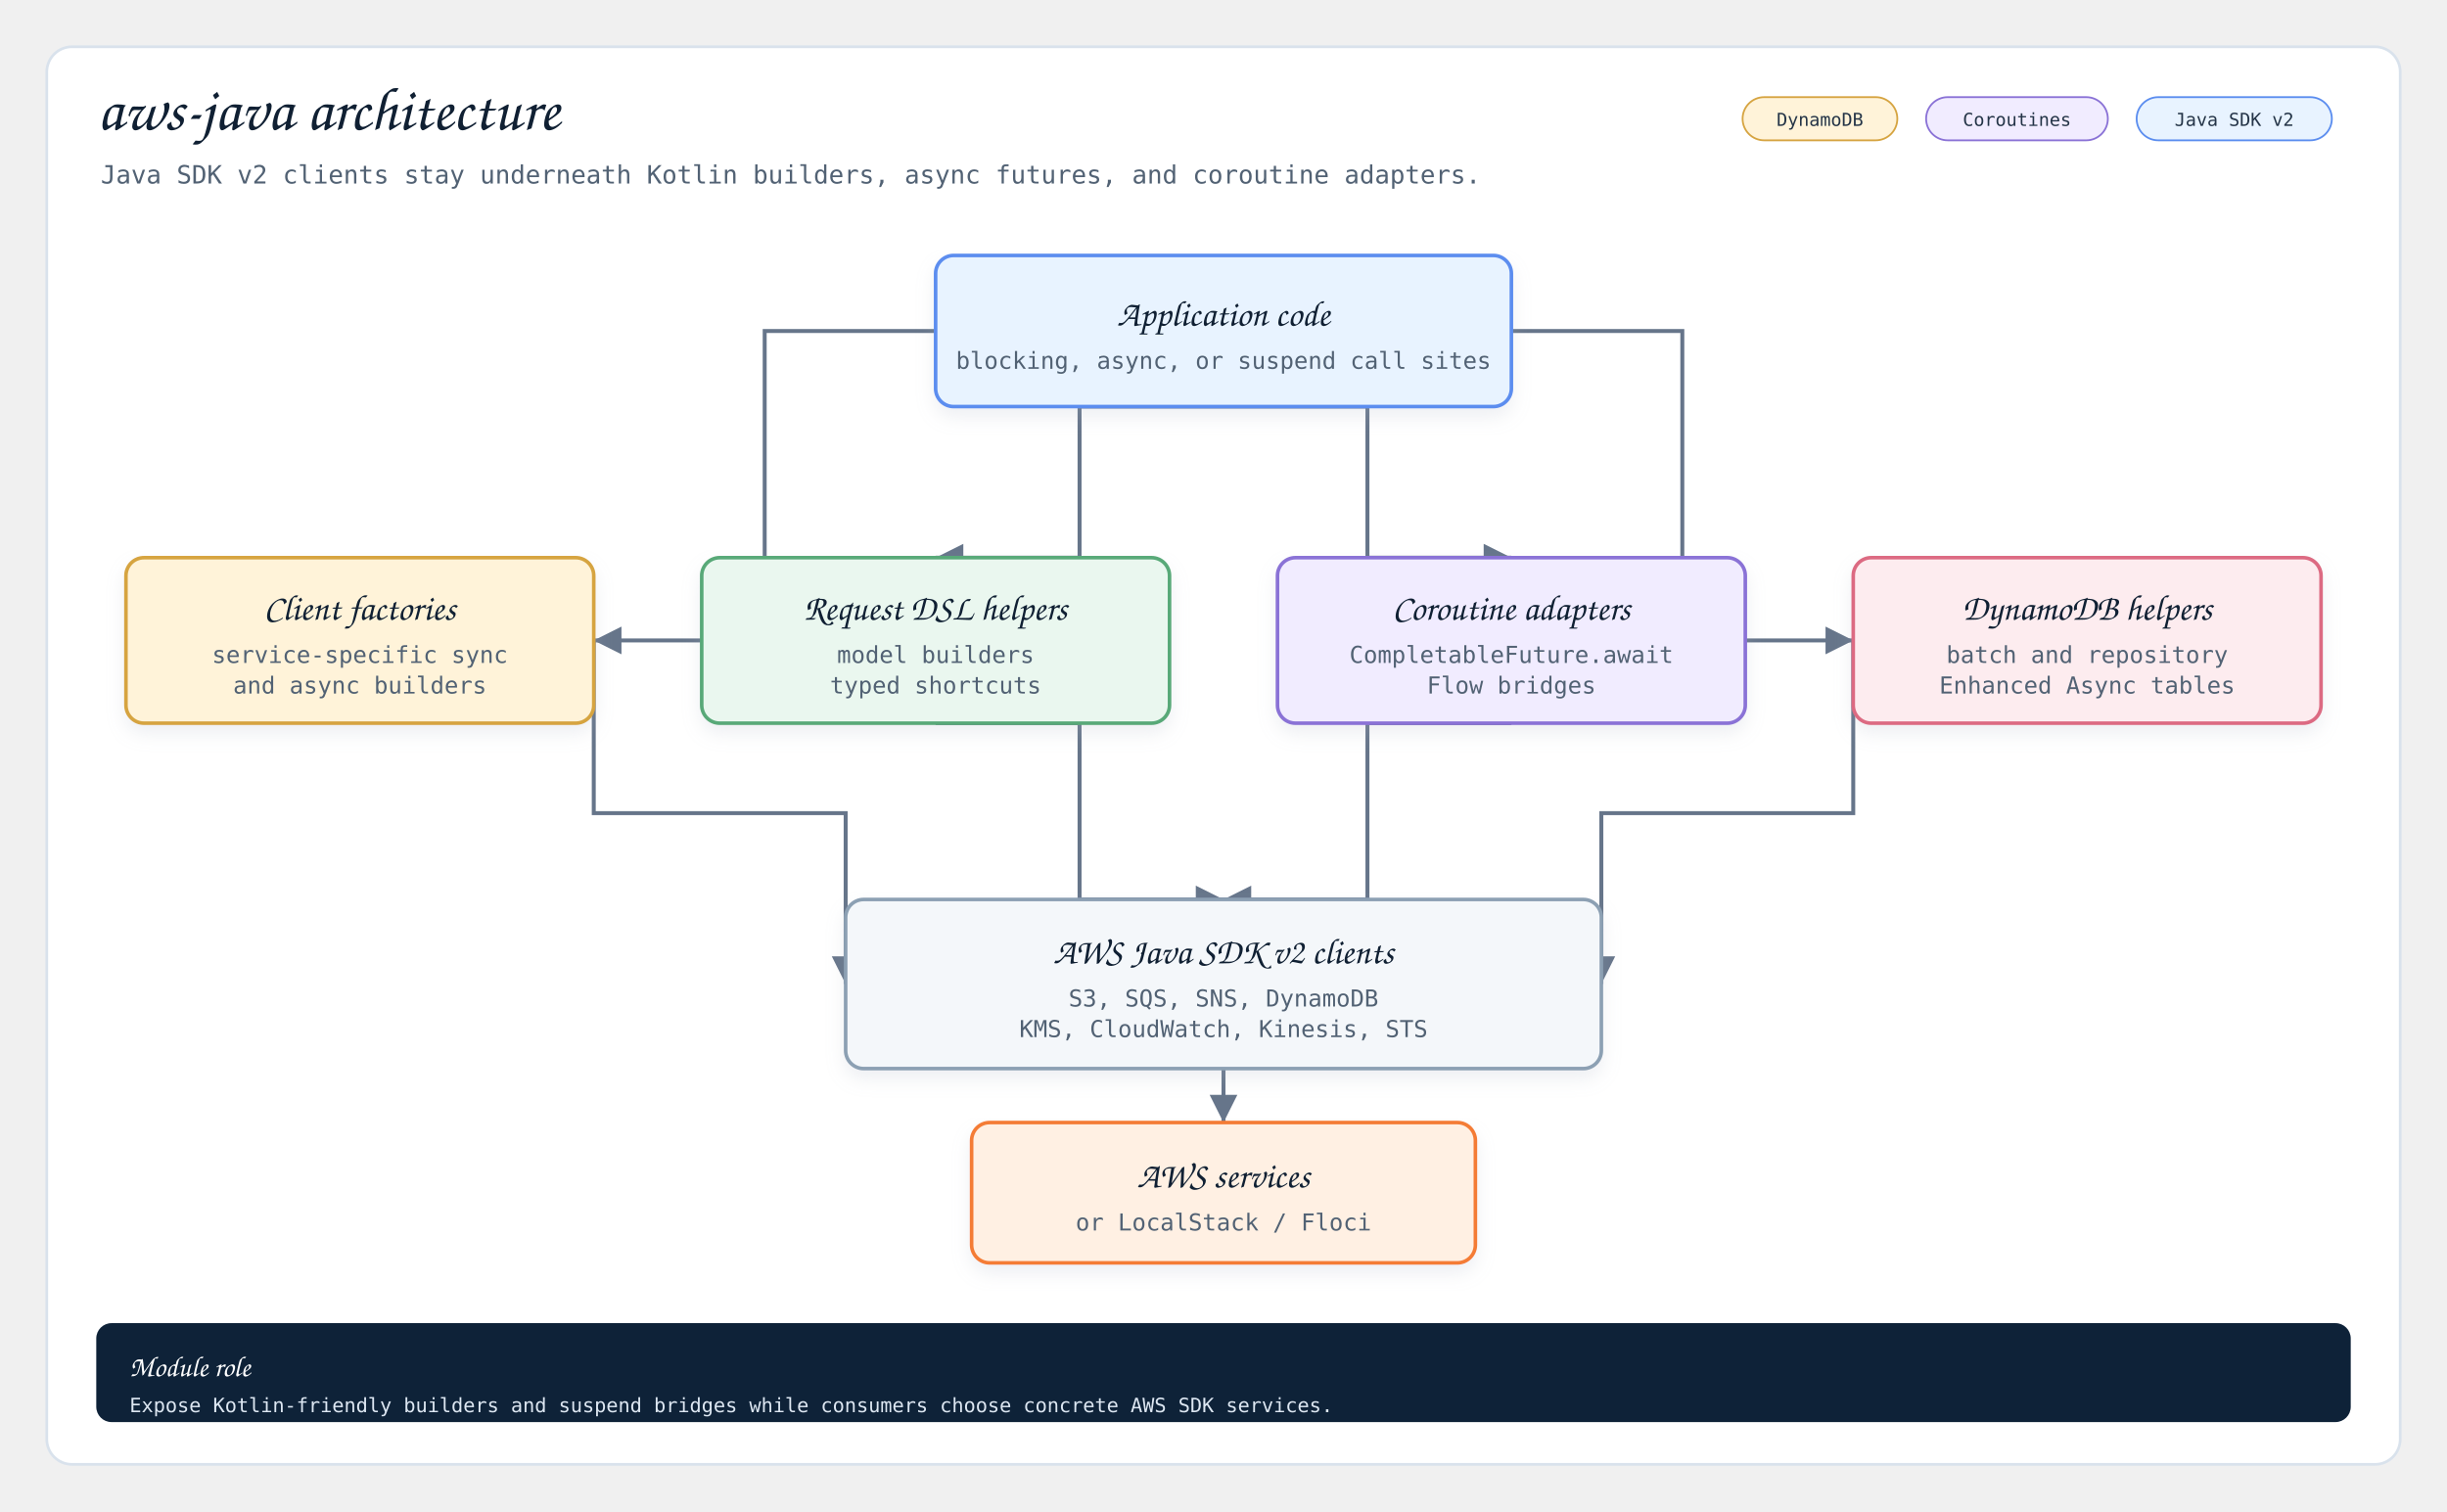
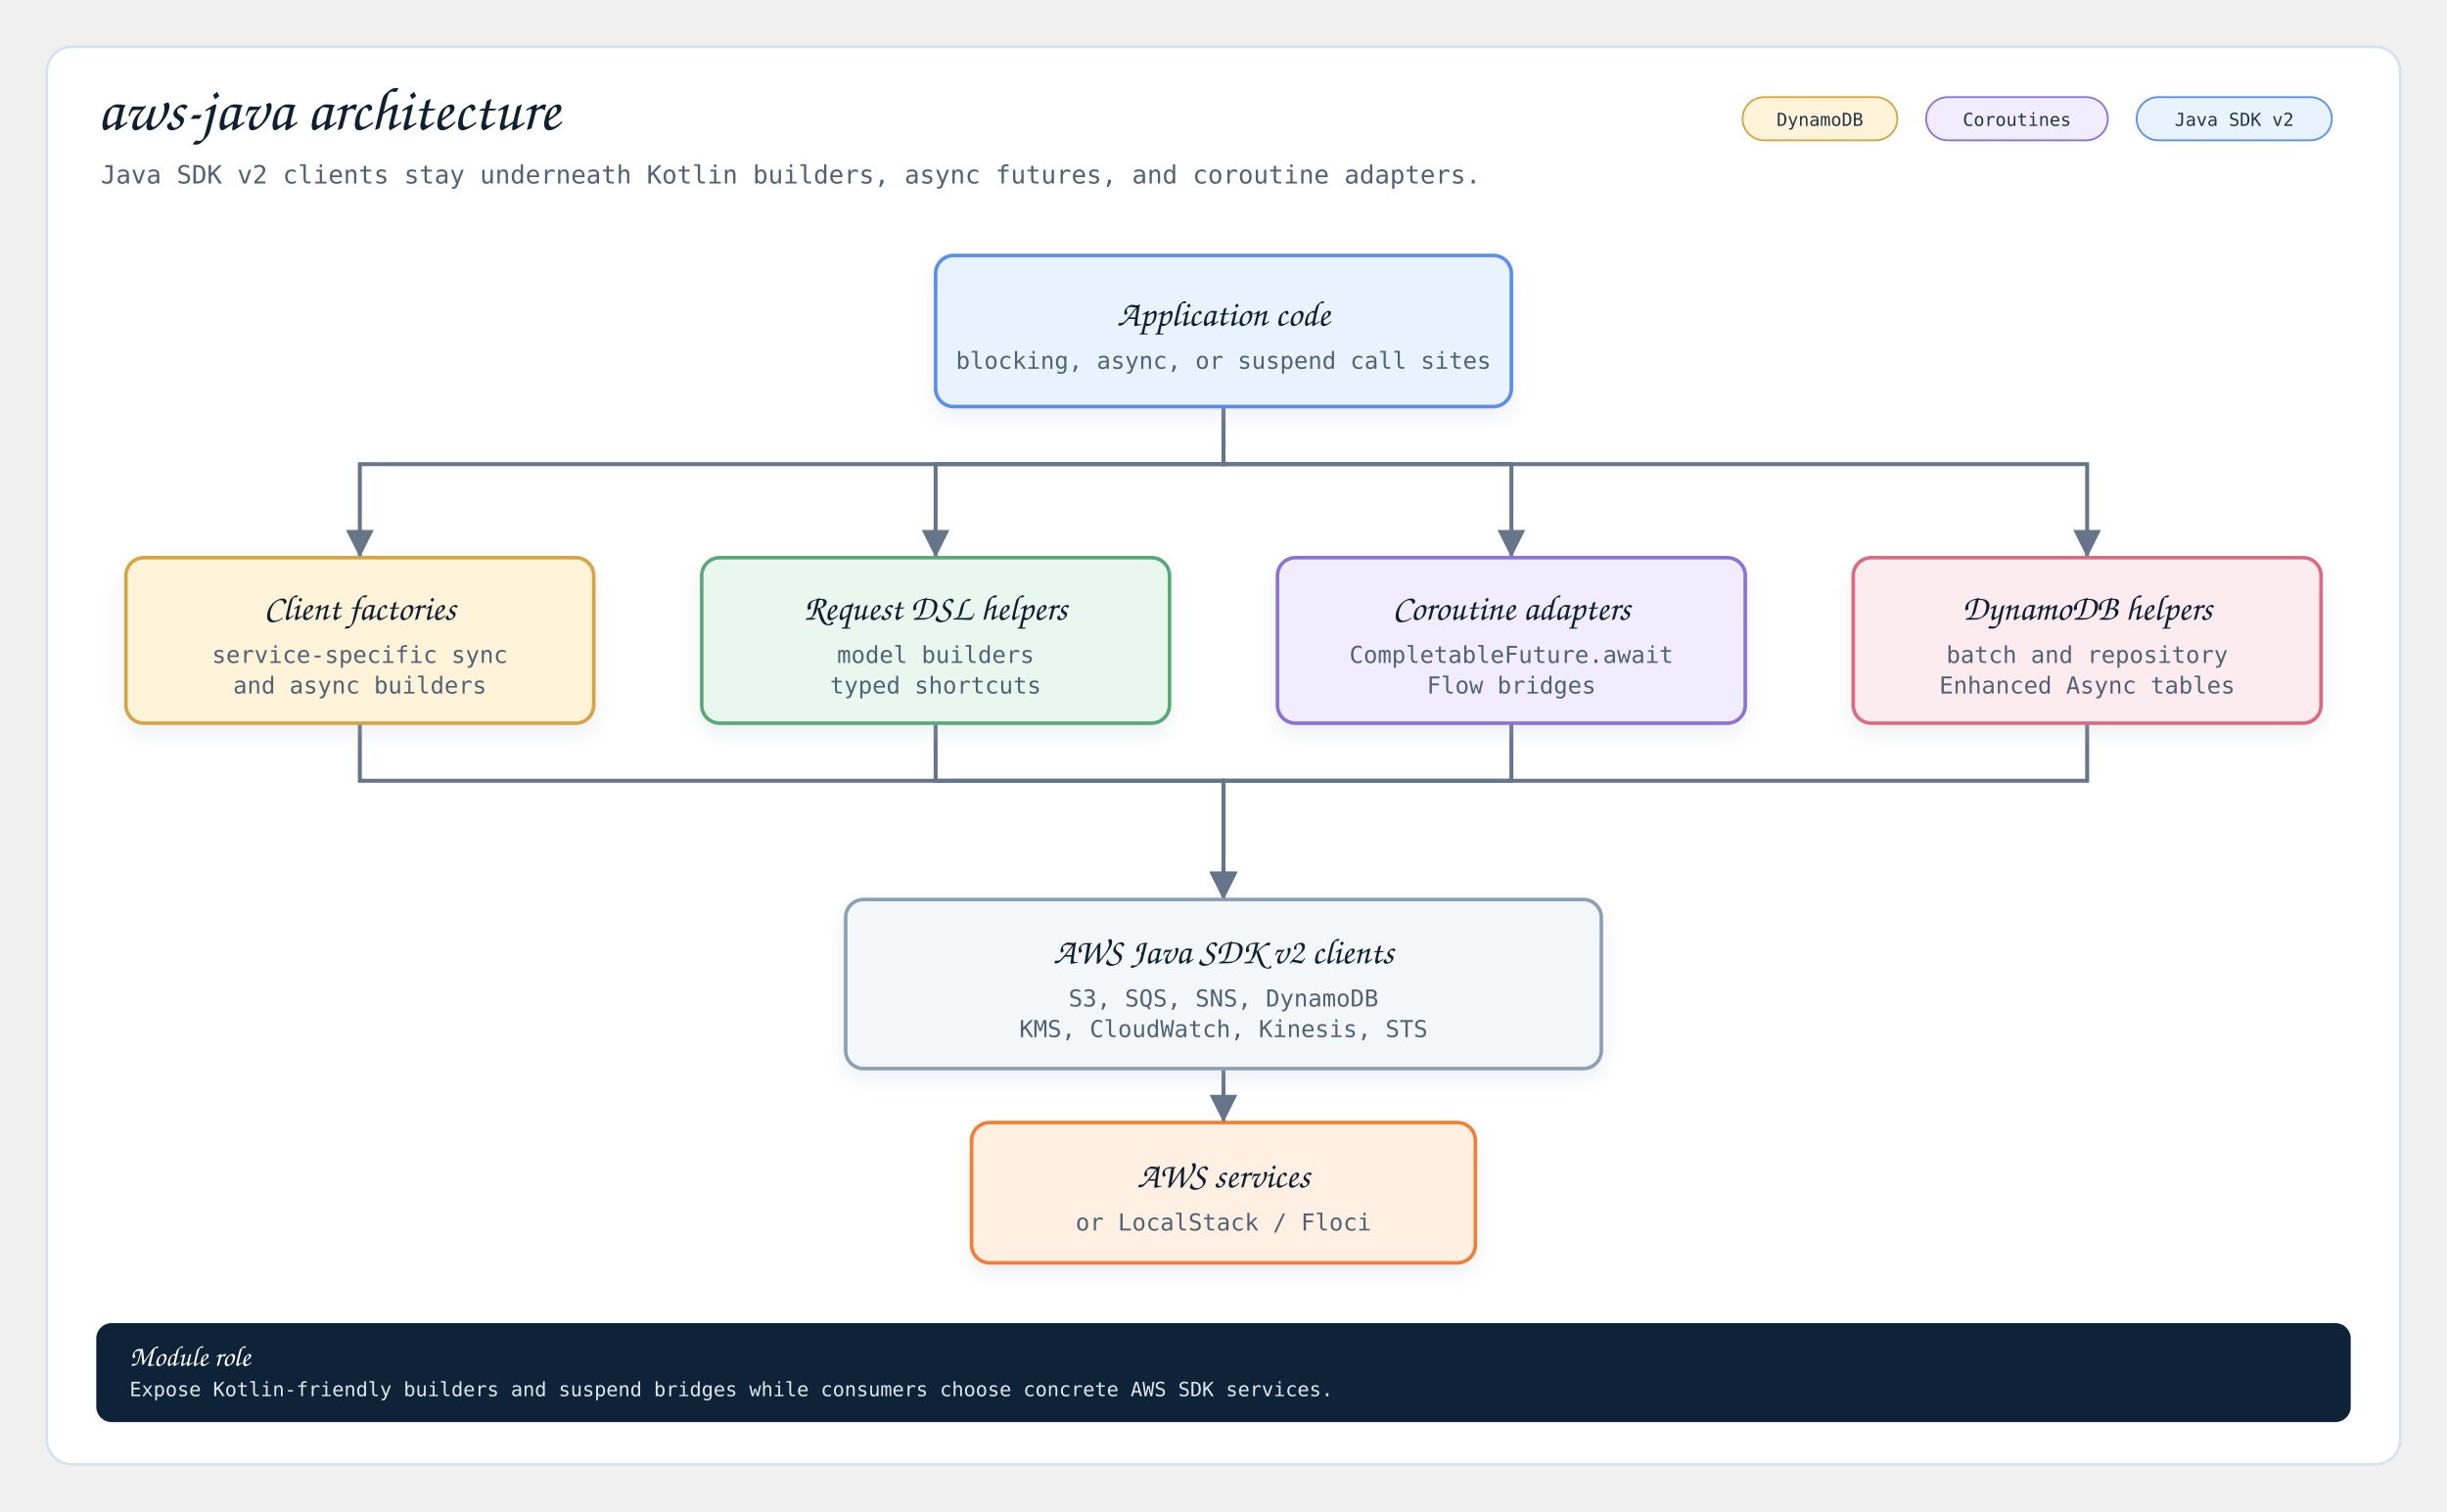
<svg xmlns="http://www.w3.org/2000/svg" width="1360" height="840" viewBox="0 0 1360 840" role="img" aria-label="aws-java architecture">
  <defs>
    <marker id="arrow" markerWidth="9" markerHeight="9" refX="8" refY="4.5" orient="auto" markerUnits="strokeWidth">
      <path d="M1,1 L8,4.5 L1,8 Z" fill="#66758A" />
    </marker>
    <filter id="shadow" x="-10%" y="-10%" width="120%" height="130%">
      <feDropShadow dx="0" dy="5" stdDeviation="5" flood-color="#AAB7C6" flood-opacity="0.20" />
    </filter>
  </defs>
  <style>
  svg{background:#F5F7FA}
  .frame{fill:#FFFFFF;stroke:#D9E2EC;stroke-width:1.5}
  .title{font-family:"Architects Daughter","Comic Sans MS",cursive;font-size:34px;fill:#102033}
  .subtitle,.detail,.footer-detail{font-family:"Comic Mono","SFMono-Regular",Menlo,monospace;fill:#526274}
  .subtitle{font-size:14px}
  .card-title{font-family:"Architects Daughter","Comic Sans MS",cursive;font-size:20px;fill:#102033}
  .detail{font-size:13px}
  .chip{font-family:"Comic Mono","SFMono-Regular",Menlo,monospace;font-size:10px;fill:#243447}
  .card{stroke-width:2;filter:url(#shadow)}
  .edge{fill:none;stroke-width:2.2;marker-end:url(#arrow)}
  .edge-label{font-family:"Comic Mono","SFMono-Regular",Menlo,monospace;font-size:11px;fill:#344456}
  .label-bg{fill:#FFFFFF;stroke:#D9E2EC}
  .footer{fill:#0E2238;stroke:#0E2238}
  .footer-title{font-family:"Architects Daughter","Comic Sans MS",cursive;font-size:16px;fill:#FFFFFF}
  .footer-detail{font-size:11px;fill:#DDE7F2}
</style>
  <rect x="26" y="26" width="1308" height="788" rx="14" class="frame" />
  <text class="title" x="54" y="72">aws-java architecture</text>
  <text class="subtitle" x="56" y="102">Java SDK v2 clients stay underneath Kotlin builders, async futures, and coroutine adapters.</text>
  <rect x="1187.5" y="54" width="108.5" height="24" rx="12" fill="#E8F3FF" stroke="#5B8DEF" />
  <text class="chip" x="1241.75" y="70" text-anchor="middle">Java SDK v2</text>
  <rect x="1070.5" y="54" width="101" height="24" rx="12" fill="#F1ECFF" stroke="#8A72D6" />
  <text class="chip" x="1121" y="70" text-anchor="middle">Coroutines</text>
  <rect x="968.5" y="54" width="86" height="24" rx="12" fill="#FFF3D9" stroke="#D6A441" />
  <text class="chip" x="1011.5" y="70" text-anchor="middle">DynamoDB</text>
  <g>
    <g>
-       <path class="edge" d="M520 184 L425 184 L425 356 L330 356" stroke="#66758A" />
+       <path class="edge" d="M680 226 L680 258 L200 258 L200 310" stroke="#66758A" />
    </g>
    <g>
-       <path class="edge" d="M680 226 L600 226 L600 310 L520 310" stroke="#66758A" />
+       <path class="edge" d="M680 226 L680 258 L520 258 L520 310" stroke="#66758A" />
    </g>
    <g>
-       <path class="edge" d="M680 226 L760 226 L760 310 L840 310" stroke="#66758A" />
+       <path class="edge" d="M680 226 L680 258 L840 258 L840 310" stroke="#66758A" />
    </g>
    <g>
-       <path class="edge" d="M840 184 L935 184 L935 356 L1030 356" stroke="#66758A" />
+       <path class="edge" d="M680 226 L680 258 L1160 258 L1160 310" stroke="#66758A" />
    </g>
    <g>
-       <path class="edge" d="M330 356 L330 452 L470 452 L470 547" stroke="#66758A" />
+       <path class="edge" d="M200 402 L200 434 L680 434 L680 500" stroke="#66758A" />
    </g>
    <g>
-       <path class="edge" d="M520 402 L600 402 L600 500 L680 500" stroke="#66758A" />
+       <path class="edge" d="M520 402 L520 434 L680 434 L680 500" stroke="#66758A" />
    </g>
    <g>
-       <path class="edge" d="M840 402 L760 402 L760 500 L680 500" stroke="#66758A" />
+       <path class="edge" d="M840 402 L840 434 L680 434 L680 500" stroke="#66758A" />
    </g>
    <g>
-       <path class="edge" d="M1030 356 L1030 452 L890 452 L890 547" stroke="#66758A" />
+       <path class="edge" d="M1160 402 L1160 434 L680 434 L680 500" stroke="#66758A" />
    </g>
    <g>
      <path class="edge" d="M680 594 L680 609 L680 609 L680 624" stroke="#66758A" />
    </g>
  </g>
  <g id="app">
    <rect class="card" x="520" y="142" width="320" height="84" rx="10" fill="#E8F3FF" stroke="#5B8DEF" />
    <text class="card-title" x="680" y="181" text-anchor="middle">Application code</text>
    <text class="detail" x="680" y="205" text-anchor="middle">blocking, async, or suspend call sites</text>
  </g>
  <g id="factories">
    <rect class="card" x="70" y="310" width="260" height="92" rx="10" fill="#FFF3D9" stroke="#D6A441" />
    <text class="card-title" x="200" y="344.5" text-anchor="middle">Client factories</text>
    <text class="detail" x="200" y="368.5" text-anchor="middle">service-specific sync</text>
    <text class="detail" x="200" y="385.5" text-anchor="middle">and async builders</text>
  </g>
  <g id="dsl">
    <rect class="card" x="390" y="310" width="260" height="92" rx="10" fill="#EAF7EF" stroke="#58A978" />
    <text class="card-title" x="520" y="344.5" text-anchor="middle">Request DSL helpers</text>
    <text class="detail" x="520" y="368.5" text-anchor="middle">model builders</text>
    <text class="detail" x="520" y="385.5" text-anchor="middle">typed shortcuts</text>
  </g>
  <g id="coroutine">
    <rect class="card" x="710" y="310" width="260" height="92" rx="10" fill="#F1ECFF" stroke="#8A72D6" />
    <text class="card-title" x="840" y="344.5" text-anchor="middle">Coroutine adapters</text>
    <text class="detail" x="840" y="368.5" text-anchor="middle">CompletableFuture.await</text>
    <text class="detail" x="840" y="385.5" text-anchor="middle">Flow bridges</text>
  </g>
  <g id="batch">
    <rect class="card" x="1030" y="310" width="260" height="92" rx="10" fill="#FDECEF" stroke="#DC6B82" />
    <text class="card-title" x="1160" y="344.5" text-anchor="middle">DynamoDB helpers</text>
    <text class="detail" x="1160" y="368.5" text-anchor="middle">batch and repository</text>
    <text class="detail" x="1160" y="385.5" text-anchor="middle">Enhanced Async tables</text>
  </g>
  <g id="sdk">
    <rect class="card" x="470" y="500" width="420" height="94" rx="10" fill="#F4F7FA" stroke="#8CA0B3" />
    <text class="card-title" x="680" y="535.5" text-anchor="middle">AWS Java SDK v2 clients</text>
    <text class="detail" x="680" y="559.5" text-anchor="middle">S3, SQS, SNS, DynamoDB</text>
    <text class="detail" x="680" y="576.5" text-anchor="middle">KMS, CloudWatch, Kinesis, STS</text>
  </g>
  <g id="aws">
    <rect class="card" x="540" y="624" width="280" height="78" rx="10" fill="#FFF0E3" stroke="#F47B36" />
    <text class="card-title" x="680" y="660" text-anchor="middle">AWS services</text>
    <text class="detail" x="680" y="684" text-anchor="middle">or LocalStack / Floci</text>
  </g>
  <rect class="footer" x="54" y="736" width="1252" height="54" rx="8" />
-   <text class="footer-title" x="72" y="765">Module role</text>
-   <text class="footer-detail" x="72" y="785">Expose Kotlin-friendly builders and suspend bridges while consumers choose concrete AWS SDK services.</text>
+   <text class="footer-title" x="72" y="755" dominant-baseline="middle">Module role</text>
+   <text class="footer-detail" x="72" y="773" dominant-baseline="middle">Expose Kotlin-friendly builders and suspend bridges while consumers choose concrete AWS SDK services.</text>
</svg>
